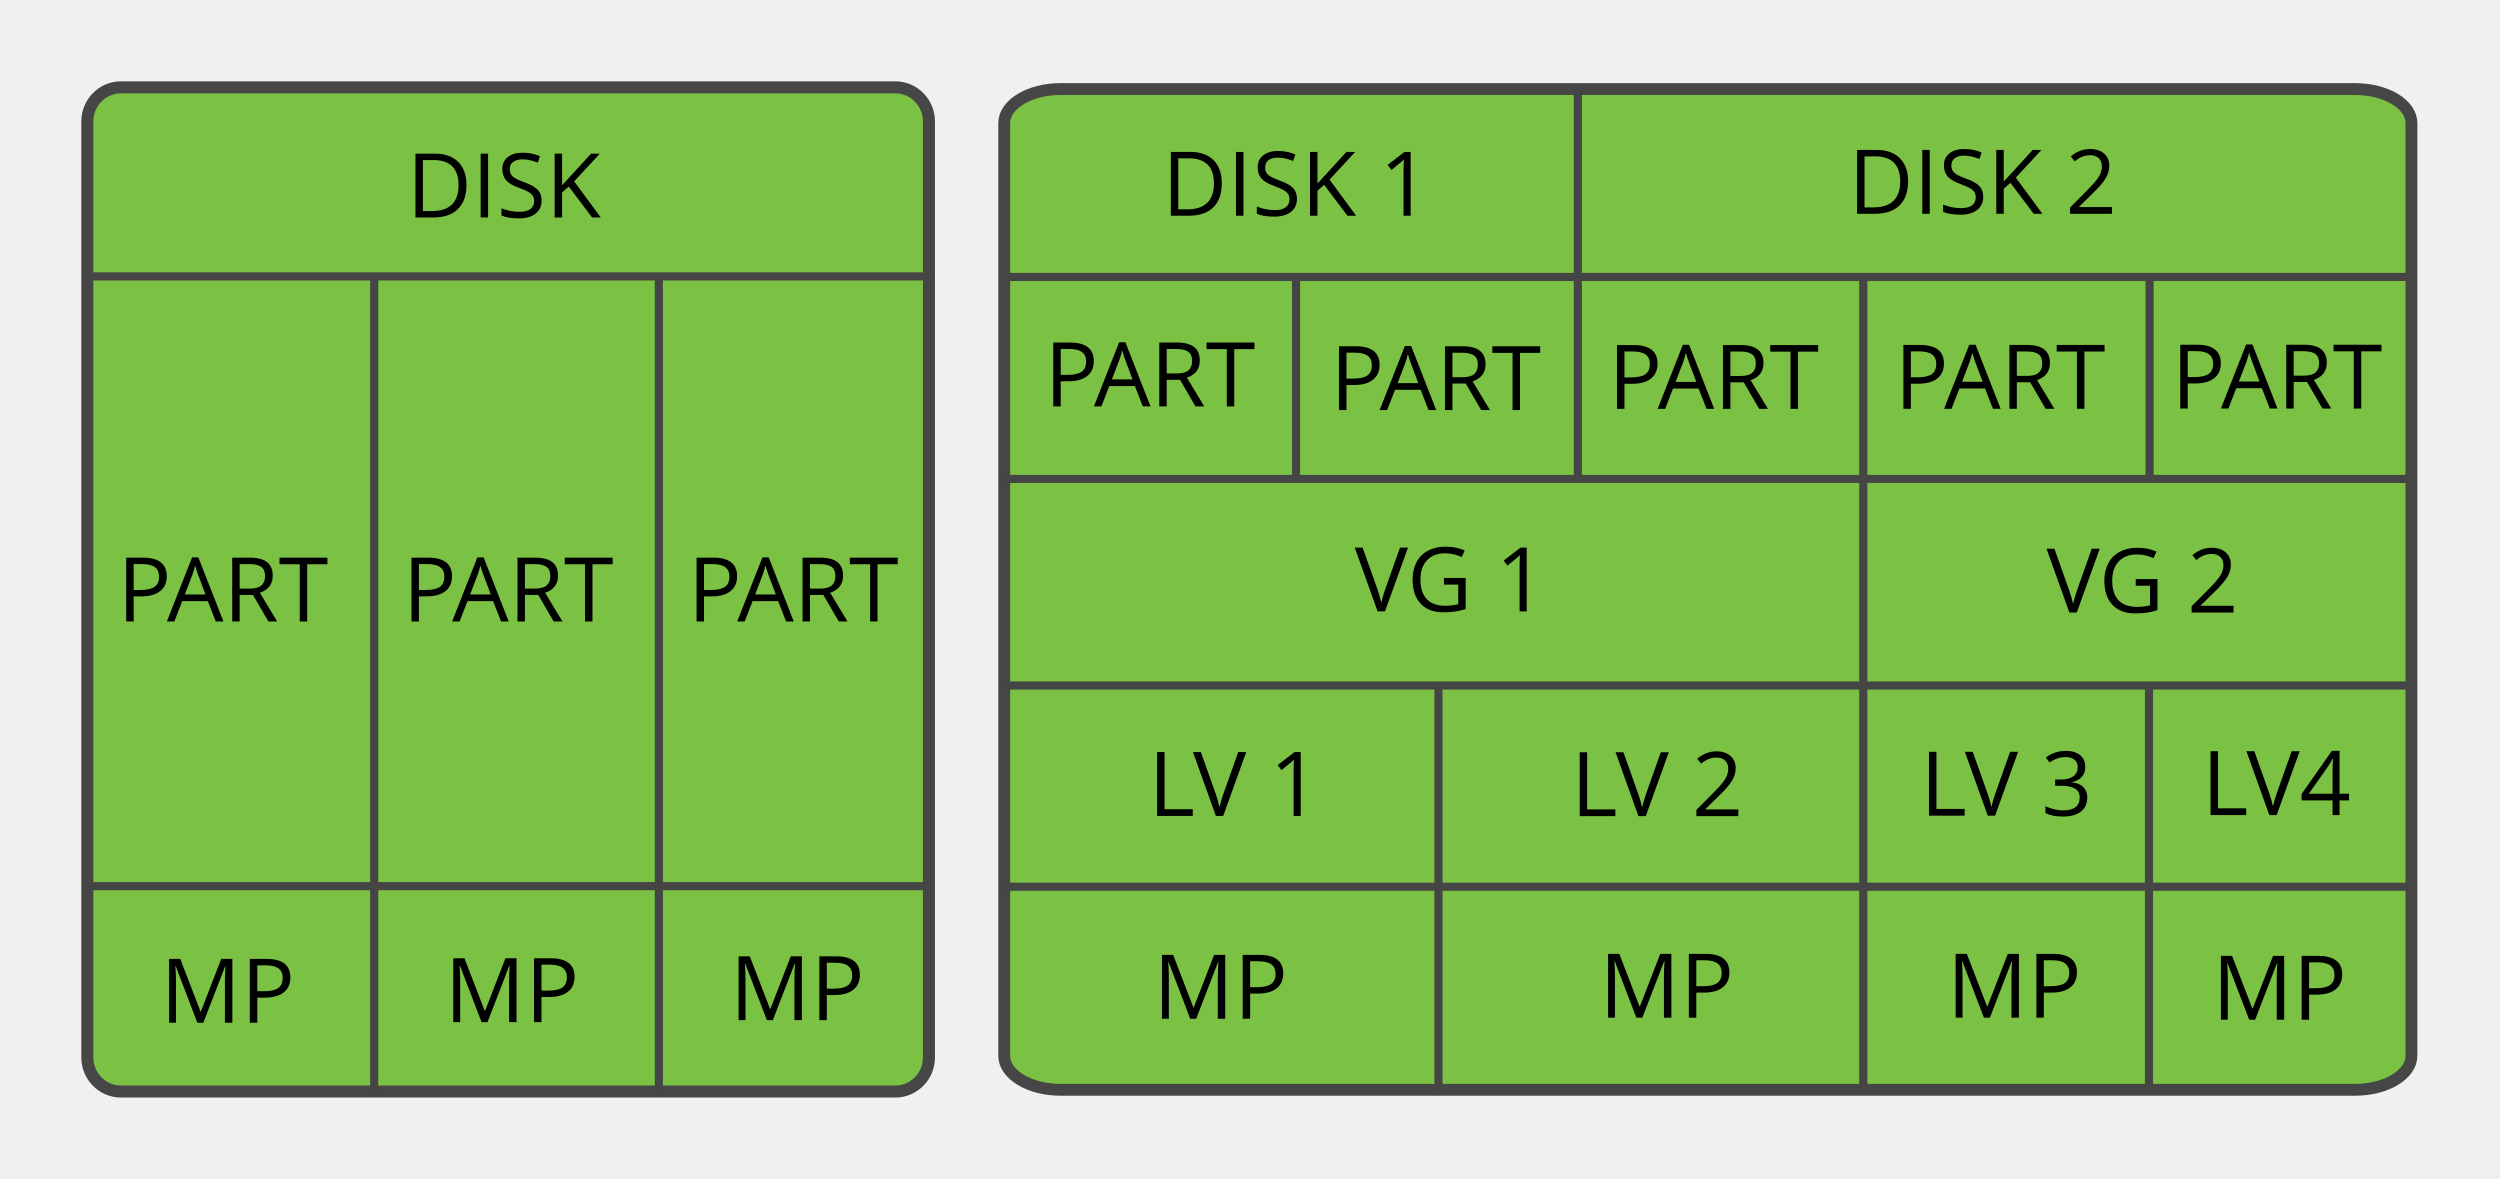
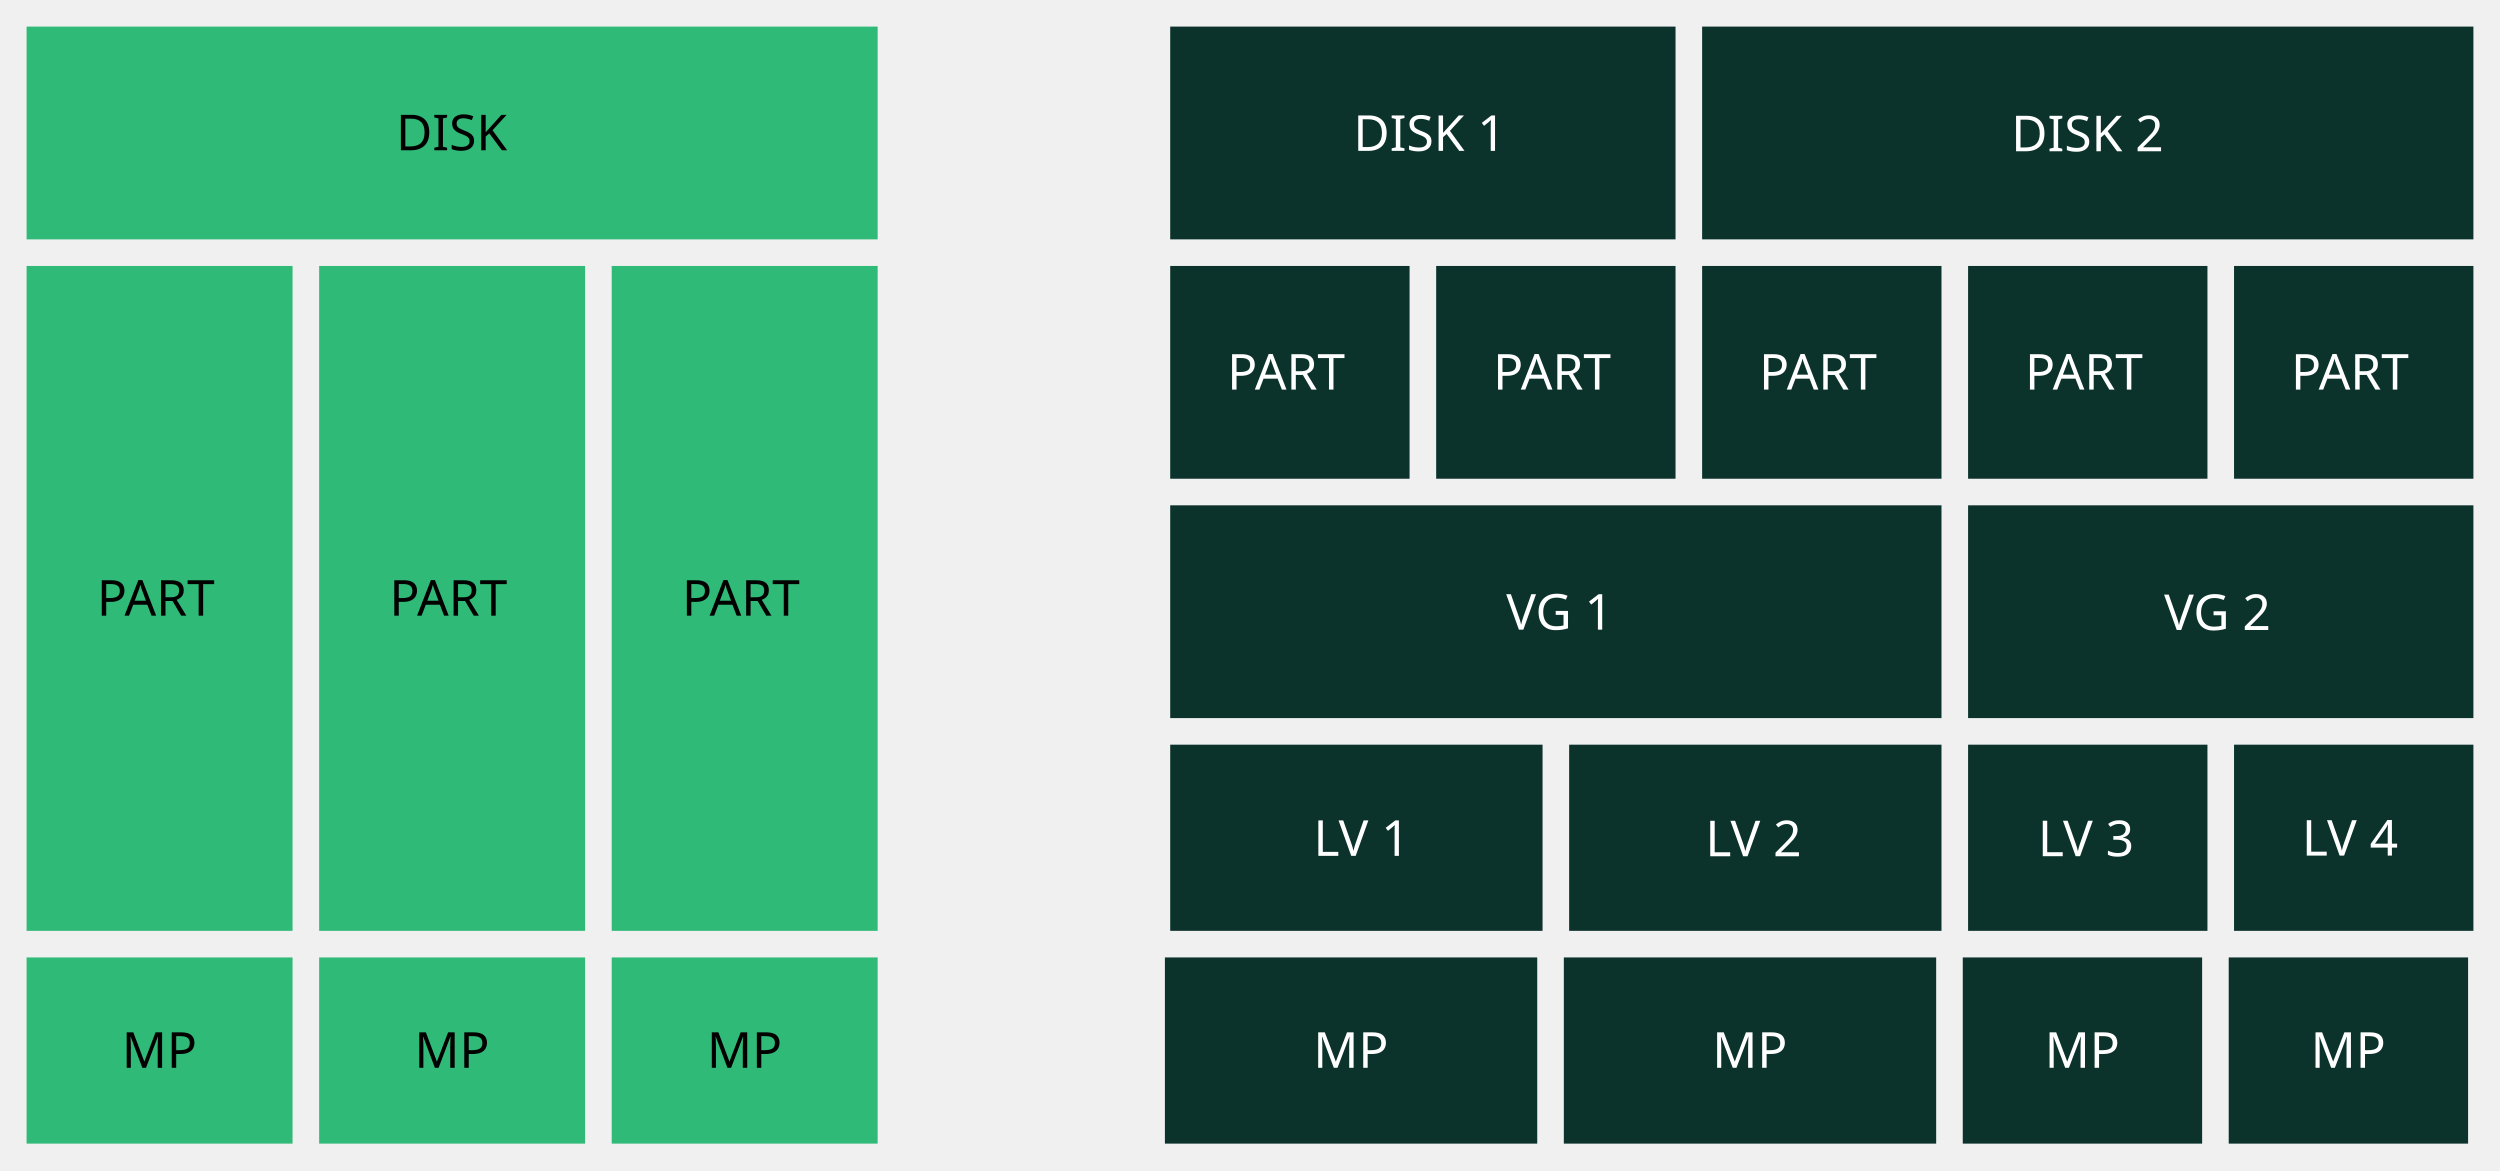
- <svg xmlns="http://www.w3.org/2000/svg" width="615" height="290" id="svg10908" version="1.1">
-   <defs id="defs10910">
-     </defs>
-   <g id="layer1" transform="translate(0,-762.3622)">
-     <rect style="opacity:0.99;fill:#7ac142;fill-opacity:1;fill-rule:nonzero;stroke:#464546;stroke-width:2.961;stroke-linecap:butt;stroke-linejoin:miter;stroke-miterlimit:4;stroke-opacity:1;stroke-dasharray:none" id="rect11698" width="207.039" height="247.039" x="21.481" y="783.843" rx="8.282" ry="8.403" />
-     <text xml:space="preserve" style="font-size:22px;font-style:normal;font-variant:normal;font-weight:normal;font-stretch:normal;line-height:125%;letter-spacing:0px;word-spacing:0px;fill:#000000;fill-opacity:1;stroke:none;font-family:Open Sans;-inkscape-font-specification:Open Sans" x="100.046" y="815.862" id="text11756">
-       <tspan id="tspan11758" x="100.046" y="815.862">DISK</tspan>
+ <svg xmlns="http://www.w3.org/2000/svg" width="940" height="440" id="svg10908" version="1.1">
+   <g id="layer1" transform="translate(-10 -952.36)">
+     <rect id="rect924" width="100" height="70" x="20" y="1312.36" opacity="1" fill="#30ba78" stroke="none" stroke-width="2.38" stroke-linecap="square" paint-order="stroke fill markers" stop-color="#000" />
+     <rect id="rect924-7" width="100" height="70" x="130" y="1312.36" opacity="1" fill="#30ba78" stroke="none" stroke-width="2.38" stroke-linecap="square" paint-order="stroke fill markers" stop-color="#000" />
+     <rect id="rect924-7-5" width="100" height="70" x="240" y="1312.36" opacity="1" fill="#30ba78" stroke="none" stroke-width="2.38" stroke-linecap="square" paint-order="stroke fill markers" stop-color="#000" />
+     <rect id="rect924-7-3" width="100" height="250" x="20" y="1052.36" opacity="1" fill="#30ba78" stroke="none" stroke-width="4.5" stroke-linecap="square" paint-order="stroke fill markers" stop-color="#000" />
+     <rect id="rect924-7-3-5" width="100" height="250" x="130" y="1052.36" opacity="1" fill="#30ba78" stroke="none" stroke-width="4.5" stroke-linecap="square" paint-order="stroke fill markers" stop-color="#000" />
+     <rect id="rect924-7-3-6" width="100" height="250" x="240" y="1052.36" opacity="1" fill="#30ba78" stroke="none" stroke-width="4.5" stroke-linecap="square" paint-order="stroke fill markers" stop-color="#000" />
+     <rect id="rect983" width="320" height="80" x="20" y="962.36" opacity="1" fill="#30ba78" stroke="none" stroke-width="2.38" stroke-linecap="square" paint-order="stroke fill markers" stop-color="#000" />
+     <rect id="rect985" width="90" height="80" x="450" y="1052.36" opacity="1" fill="#0c322c" stroke="none" stroke-width="2.38" stroke-linecap="square" paint-order="stroke fill markers" stop-color="#000" />
+     <rect id="rect985-2" width="90" height="80" x="550" y="1052.36" opacity="1" fill="#0c322c" stroke="none" stroke-width="2.38" stroke-linecap="square" paint-order="stroke fill markers" stop-color="#000" />
+     <rect id="rect985-9" width="90" height="80" x="650" y="1052.36" opacity="1" fill="#0c322c" stroke="none" stroke-width="2.38" stroke-linecap="square" paint-order="stroke fill markers" stop-color="#000" />
+     <rect id="rect985-1" width="90" height="80" x="750" y="1052.36" opacity="1" fill="#0c322c" stroke="none" stroke-width="2.38" stroke-linecap="square" paint-order="stroke fill markers" stop-color="#000" />
+     <rect id="rect985-27" width="90" height="80" x="850" y="1052.36" opacity="1" fill="#0c322c" stroke="none" stroke-width="2.38" stroke-linecap="square" paint-order="stroke fill markers" stop-color="#000" />
+     <rect id="rect985-0" width="290" height="80" x="450" y="1142.36" opacity="1" fill="#0c322c" stroke="none" stroke-width="4.27" stroke-linecap="square" paint-order="stroke fill markers" stop-color="#000" />
+     <rect id="rect985-93" width="190" height="80" x="750" y="1142.36" opacity="1" fill="#0c322c" stroke="none" stroke-width="3.46" stroke-linecap="square" paint-order="stroke fill markers" stop-color="#000" />
+     <rect id="rect985-6" width="140" height="70" x="450" y="1232.36" opacity="1" fill="#0c322c" stroke="none" stroke-width="2.78" stroke-linecap="square" paint-order="stroke fill markers" stop-color="#000" />
+     <rect id="rect985-6-0" width="140" height="70" x="600" y="1232.36" opacity="1" fill="#0c322c" stroke="none" stroke-width="2.78" stroke-linecap="square" paint-order="stroke fill markers" stop-color="#000" />
+     <rect id="rect985-6-6" width="90" height="70" x="750" y="1232.36" opacity="1" fill="#0c322c" stroke="none" stroke-width="2.23" stroke-linecap="square" paint-order="stroke fill markers" stop-color="#000" />
+     <rect id="rect985-6-2" width="90" height="70" x="850" y="1232.36" opacity="1" fill="#0c322c" stroke="none" stroke-width="2.23" stroke-linecap="square" paint-order="stroke fill markers" stop-color="#000" />
+     <rect id="rect985-6-61" width="140" height="70" x="448" y="1312.36" opacity="1" fill="#0c322c" stroke="none" stroke-width="2.78" stroke-linecap="square" paint-order="stroke fill markers" stop-color="#000" />
+     <rect id="rect985-6-0-8" width="140" height="70" x="598" y="1312.36" opacity="1" fill="#0c322c" stroke="none" stroke-width="2.78" stroke-linecap="square" paint-order="stroke fill markers" stop-color="#000" />
+     <rect id="rect985-6-6-7" width="90" height="70" x="748" y="1312.36" opacity="1" fill="#0c322c" stroke="none" stroke-width="2.23" stroke-linecap="square" paint-order="stroke fill markers" stop-color="#000" />
+     <rect id="rect985-6-2-9" width="90" height="70" x="848" y="1312.36" opacity="1" fill="#0c322c" stroke="none" stroke-width="2.23" stroke-linecap="square" paint-order="stroke fill markers" stop-color="#000" />
+     <rect id="rect985-20" width="190" height="80" x="450" y="962.36" opacity="1" fill="#0c322c" stroke="none" stroke-width="3.46" stroke-linecap="square" paint-order="stroke fill markers" stop-color="#000" />
+     <rect id="rect985-23" width="290" height="80" x="650" y="962.36" opacity="1" fill="#0c322c" stroke="none" stroke-width="4.27" stroke-linecap="square" paint-order="stroke fill markers" stop-color="#000" />
+     <text xml:space="preserve" style="line-height:1.25;-inkscape-font-specification:'Poppins, Medium'" x="158.92" y="1008.87" id="text1114" font-weight="500" font-size="18.67" font-family="Poppins" letter-spacing="0">
+       <tspan id="tspan1112" x="158.92" y="1008.87">DISK</tspan>
    </text>
-     <path style="fill:none;stroke:#464546;stroke-width:2;stroke-linecap:butt;stroke-linejoin:miter;stroke-miterlimit:4;stroke-opacity:1;stroke-dasharray:none" d="m 21.483,980.354 207.807,0" id="path11866" />
-     <path style="fill:none;stroke:#464546;stroke-width:2;stroke-linecap:butt;stroke-linejoin:miter;stroke-miterlimit:4;stroke-opacity:1;stroke-dasharray:none" d="m 21.484,830.354 208.195,0" id="path11874" />
-     <text xml:space="preserve" style="font-size:22px;font-style:normal;font-variant:normal;font-weight:normal;font-stretch:normal;line-height:125%;letter-spacing:0px;word-spacing:0px;fill:#000000;fill-opacity:1;stroke:none;font-family:Open Sans;-inkscape-font-specification:Open Sans" x="28.899" y="915.247" id="text11876">
-       <tspan id="tspan11878" x="28.899" y="915.247">PART</tspan>
+     <text xml:space="preserve" style="line-height:1.25;-inkscape-font-specification:'Poppins, Medium'" x="518.89" y="1009.1" id="text1114-7" font-weight="500" font-size="18.67" font-family="Poppins" letter-spacing="0" fill="#fff">
+       <tspan id="tspan1112-5" x="518.89" y="1009.1">DISK 1</tspan>
    </text>
-     <text xml:space="preserve" style="font-size:22px;font-style:normal;font-variant:normal;font-weight:normal;font-stretch:normal;line-height:125%;letter-spacing:0px;word-spacing:0px;fill:#000000;fill-opacity:1;stroke:none;font-family:Open Sans;-inkscape-font-specification:Open Sans" x="99.073" y="915.247" id="text11876-6">
-       <tspan id="tspan11878-2" x="99.073" y="915.247">PART</tspan>
+     <text xml:space="preserve" style="line-height:1.25;-inkscape-font-specification:'Poppins, Medium'" x="766.23" y="1009.24" id="text1114-9" font-weight="500" font-size="18.67" font-family="Poppins" letter-spacing="0" fill="#fff">
+       <tspan id="tspan1112-2" x="766.23" y="1009.24">DISK 2</tspan>
    </text>
-     <text xml:space="preserve" style="font-size:22px;font-style:normal;font-variant:normal;font-weight:normal;font-stretch:normal;line-height:125%;letter-spacing:0px;word-spacing:0px;fill:#000000;fill-opacity:1;stroke:none;font-family:Open Sans;-inkscape-font-specification:Open Sans" x="169.202" y="915.247" id="text11876-1">
-       <tspan id="tspan11878-1" x="169.202" y="915.247">PART</tspan>
+     <text xml:space="preserve" style="line-height:1.25;-inkscape-font-specification:'Poppins, Medium'" x="471.45" y="1098.86" id="text1114-2" font-weight="500" font-size="18.67" font-family="Poppins" letter-spacing="0" fill="#fff">
+       <tspan id="tspan1112-8" x="471.45" y="1098.86">PART</tspan>
    </text>
-     <path style="fill:none;stroke:#464546;stroke-width:2;stroke-linecap:butt;stroke-linejoin:miter;stroke-miterlimit:4;stroke-opacity:1;stroke-dasharray:none" d="m 92.053,830.744 0,200.221" id="path11910" />
-     <path style="fill:none;stroke:#464546;stroke-width:2;stroke-linecap:butt;stroke-linejoin:miter;stroke-miterlimit:4;stroke-opacity:1;stroke-dasharray:none" d="m 162.073,831.043 0,199.914" id="path11912" />
-     <text xml:space="preserve" style="font-size:22px;font-style:normal;font-variant:normal;font-weight:normal;font-stretch:normal;line-height:125%;letter-spacing:0px;word-spacing:0px;fill:#000000;fill-opacity:1;stroke:none;font-family:Open Sans;-inkscape-font-specification:Open Sans" x="39.441" y="1013.951" id="text11914">
-       <tspan id="tspan11916" x="39.441" y="1013.951">MP</tspan>
+     <text xml:space="preserve" style="line-height:1.25;-inkscape-font-specification:'Poppins, Medium'" x="571.45" y="1098.86" id="text1114-97" font-weight="500" font-size="18.67" font-family="Poppins" letter-spacing="0" fill="#fff">
+       <tspan id="tspan1112-3" x="571.45" y="1098.86">PART</tspan>
    </text>
-     <text xml:space="preserve" style="font-size:22px;font-style:normal;font-variant:normal;font-weight:normal;font-stretch:normal;line-height:125%;letter-spacing:0px;word-spacing:0px;fill:#000000;fill-opacity:1;stroke:none;font-family:Open Sans;-inkscape-font-specification:Open Sans" x="109.35" y="1013.799" id="text11918">
-       <tspan id="tspan11920" x="109.35" y="1013.799">MP</tspan>
+     <text xml:space="preserve" style="line-height:1.25;-inkscape-font-specification:'Poppins, Medium'" x="671.45" y="1098.86" id="text1114-6" font-weight="500" font-size="18.67" font-family="Poppins" letter-spacing="0" fill="#fff">
+       <tspan id="tspan1112-1" x="671.45" y="1098.86">PART</tspan>
    </text>
-     <text xml:space="preserve" style="font-size:22px;font-style:normal;font-variant:normal;font-weight:normal;font-stretch:normal;line-height:125%;letter-spacing:0px;word-spacing:0px;fill:#000000;fill-opacity:1;stroke:none;font-family:Open Sans;-inkscape-font-specification:Open Sans" x="179.542" y="1013.316" id="text11922">
-       <tspan id="tspan11924" x="179.542" y="1013.316">MP</tspan>
+     <text xml:space="preserve" style="line-height:1.25;-inkscape-font-specification:'Poppins, Medium'" x="771.45" y="1098.86" id="text1114-29" font-weight="500" font-size="18.67" font-family="Poppins" letter-spacing="0" fill="#fff">
+       <tspan id="tspan1112-31" x="771.45" y="1098.86">PART</tspan>
    </text>
-     <rect style="opacity:0.99;fill:#7ac142;fill-opacity:1;fill-rule:nonzero;stroke:#464546;stroke-width:2.916;stroke-linecap:butt;stroke-linejoin:miter;stroke-miterlimit:4;stroke-opacity:1;stroke-dasharray:none" id="rect11698-7" width="346.178" height="246.178" x="247.036" y="784.273" rx="13.847" ry="8.373" />
-     <path style="fill:none;stroke:#464546;stroke-width:2.002;stroke-linecap:butt;stroke-linejoin:miter;stroke-miterlimit:4;stroke-opacity:1;stroke-dasharray:none" d="m 247.806,830.494 344.288,0" id="path11874-8" />
-     <path style="fill:none;stroke:#464546;stroke-width:2;stroke-linecap:butt;stroke-linejoin:miter;stroke-miterlimit:4;stroke-opacity:1;stroke-dasharray:none" d="m 246.809,980.496 345.395,0" id="path11866-7" />
-     <path style="fill:none;stroke:#464546;stroke-width:2.002;stroke-linecap:butt;stroke-linejoin:miter;stroke-miterlimit:4;stroke-opacity:1;stroke-dasharray:none" d="m 246.871,930.995 345.307,0" id="path11866-7-6" />
-     <path style="fill:none;stroke:#464546;stroke-width:2;stroke-linecap:butt;stroke-linejoin:miter;stroke-miterlimit:4;stroke-opacity:1;stroke-dasharray:none" d="m 246.87,880.178 345.043,0" id="path11866-7-6-6" />
-     <path style="fill:none;stroke:#464546;stroke-width:2;stroke-linecap:butt;stroke-linejoin:miter;stroke-miterlimit:4;stroke-opacity:1;stroke-dasharray:none" d="m 318.825,830.474 0,50.289" id="path11912-1" />
-     <path style="fill:none;stroke:#464546;stroke-width:2;stroke-linecap:butt;stroke-linejoin:miter;stroke-miterlimit:4;stroke-opacity:1;stroke-dasharray:none" d="m 388.152,783.666 0,97.346" id="path11912-1-1" />
-     <path style="fill:none;stroke:#464546;stroke-width:2.009;stroke-linecap:butt;stroke-linejoin:miter;stroke-miterlimit:4;stroke-opacity:1;stroke-dasharray:none" d="m 458.372,831.379 0,198.709" id="path11912-1-1-3" />
-     <path style="fill:none;stroke:#464546;stroke-width:2;stroke-linecap:butt;stroke-linejoin:miter;stroke-miterlimit:4;stroke-opacity:1;stroke-dasharray:none" d="m 528.648,931.146 0,98.319" id="path11912-1-1-3-6" />
-     <text xml:space="preserve" style="font-size:22px;font-style:normal;font-variant:normal;font-weight:normal;font-stretch:normal;line-height:125%;letter-spacing:0px;word-spacing:0px;fill:#000000;fill-opacity:1;stroke:none;font-family:Open Sans;-inkscape-font-specification:Open Sans" x="285.869" y="815.437" id="text12300">
-       <tspan id="tspan12302" x="285.869" y="815.437">DISK 1</tspan>
+     <text xml:space="preserve" style="line-height:1.25;-inkscape-font-specification:'Poppins, Medium'" x="871.45" y="1098.86" id="text1114-94" font-weight="500" font-size="18.67" font-family="Poppins" letter-spacing="0" fill="#fff">
+       <tspan id="tspan1112-7" x="871.45" y="1098.86">PART</tspan>
    </text>
-     <text xml:space="preserve" style="font-size:22px;font-style:normal;font-variant:normal;font-weight:normal;font-stretch:normal;line-height:125%;letter-spacing:0px;word-spacing:0px;fill:#000000;fill-opacity:1;stroke:none;font-family:Open Sans;-inkscape-font-specification:Open Sans" x="454.688" y="814.953" id="text12304">
-       <tspan id="tspan12306" x="454.688" y="814.953">DISK 2</tspan>
+     <text xml:space="preserve" style="line-height:1.25;-inkscape-font-specification:'Poppins, Medium'" x="823.69" y="1189.25" id="text1114-8" font-weight="500" font-size="18.67" font-family="Poppins" letter-spacing="0" fill="#fff">
+       <tspan id="tspan1112-4" x="823.69" y="1189.25">VG 2</tspan>
    </text>
-     <path style="fill:none;stroke:#464546;stroke-width:2;stroke-linecap:butt;stroke-linejoin:miter;stroke-miterlimit:4;stroke-opacity:1;stroke-dasharray:none" d="m 528.805,831.279 0,49.06" id="path11912-1-1-3-6-5" />
-     <path style="fill:none;stroke:#464546;stroke-width:2;stroke-linecap:butt;stroke-linejoin:miter;stroke-miterlimit:4;stroke-opacity:1;stroke-dasharray:none" d="m 353.867,931.402 0,99.4" id="path11912-1-1-3-2" />
-     <text xml:space="preserve" style="font-size:22px;font-style:normal;font-variant:normal;font-weight:normal;font-stretch:normal;line-height:125%;letter-spacing:0px;word-spacing:0px;fill:#000000;fill-opacity:1;stroke:none;font-family:Open Sans;-inkscape-font-specification:Open Sans" x="283.686" y="1012.965" id="text11914-9">
-       <tspan id="tspan11916-6" x="283.686" y="1012.965">MP</tspan>
+     <text xml:space="preserve" style="line-height:1.25;-inkscape-font-specification:'Poppins, Medium'" x="576.34" y="1189.11" id="text1114-5" font-weight="500" font-size="18.67" font-family="Poppins" letter-spacing="0" fill="#fff">
+       <tspan id="tspan1112-0" x="576.34" y="1189.11">VG 1</tspan>
    </text>
-     <text xml:space="preserve" style="font-size:22px;font-style:normal;font-variant:normal;font-weight:normal;font-stretch:normal;line-height:125%;letter-spacing:0px;word-spacing:0px;fill:#000000;fill-opacity:1;stroke:none;font-family:Open Sans;-inkscape-font-specification:Open Sans" x="393.436" y="1012.715" id="text11914-5">
-       <tspan id="tspan11916-0" x="393.436" y="1012.715">MP</tspan>
+     <text xml:space="preserve" style="line-height:1.25;-inkscape-font-specification:'Poppins, Medium'" x="503.89" y="1274.17" id="text1114-3" font-weight="500" font-size="18.67" font-family="Poppins" letter-spacing="0" fill="#fff">
+       <tspan id="tspan1112-6" x="503.89" y="1274.17">LV 1</tspan>
    </text>
-     <text xml:space="preserve" style="font-size:22px;font-style:normal;font-variant:normal;font-weight:normal;font-stretch:normal;line-height:125%;letter-spacing:0px;word-spacing:0px;fill:#000000;fill-opacity:1;stroke:none;font-family:Open Sans;-inkscape-font-specification:Open Sans" x="478.936" y="1012.715" id="text11914-0">
-       <tspan id="tspan11916-8" x="478.936" y="1012.715">MP</tspan>
+     <text xml:space="preserve" style="line-height:1.25;-inkscape-font-specification:'Poppins, Medium'" x="651.24" y="1274.31" id="text1114-1" font-weight="500" font-size="18.67" font-family="Poppins" letter-spacing="0" fill="#fff">
+       <tspan id="tspan1112-06" x="651.24" y="1274.31">LV 2</tspan>
    </text>
-     <text xml:space="preserve" style="font-size:22px;font-style:normal;font-variant:normal;font-weight:normal;font-stretch:normal;line-height:125%;letter-spacing:0px;word-spacing:0px;fill:#000000;fill-opacity:1;stroke:none;font-family:Open Sans;-inkscape-font-specification:Open Sans" x="544.186" y="1013.215" id="text11914-97">
-       <tspan id="tspan11916-02" x="544.186" y="1013.215">MP</tspan>
+     <text xml:space="preserve" style="line-height:1.25;-inkscape-font-specification:'Poppins, Medium'" x="776.27" y="1274.29" id="text1114-32" font-weight="500" font-size="18.67" font-family="Poppins" letter-spacing="0" fill="#fff">
+       <tspan id="tspan1112-061" x="776.27" y="1274.29">LV 3</tspan>
    </text>
-     <text xml:space="preserve" style="font-size:22px;font-style:normal;font-variant:normal;font-weight:normal;font-stretch:normal;line-height:125%;letter-spacing:0px;word-spacing:0px;fill:#000000;fill-opacity:1;stroke:none;font-family:Open Sans;-inkscape-font-specification:Open Sans" x="256.952" y="862.328" id="text11876-17">
-       <tspan id="tspan11878-19" x="256.952" y="862.328">PART</tspan>
+     <text xml:space="preserve" style="line-height:1.25;-inkscape-font-specification:'Poppins, Medium'" x="875.53" y="1274.08" id="text1114-55" font-weight="500" font-size="18.67" font-family="Poppins" letter-spacing="0" fill="#fff">
+       <tspan id="tspan1112-47" x="875.53" y="1274.08">LV 4</tspan>
    </text>
-     <text xml:space="preserve" style="font-size:22px;font-style:normal;font-variant:normal;font-weight:normal;font-stretch:normal;line-height:125%;letter-spacing:0px;word-spacing:0px;fill:#000000;fill-opacity:1;stroke:none;font-family:Open Sans;-inkscape-font-specification:Open Sans" x="327.245" y="863.247" id="text11876-63">
-       <tspan id="tspan11878-17" x="327.245" y="863.247">PART</tspan>
+     <text xml:space="preserve" style="line-height:1.25;-inkscape-font-specification:'Poppins, Medium'" x="878.83" y="1353.85" id="text1114-65" font-weight="500" font-size="18.67" font-family="Poppins" letter-spacing="0" fill="#fff">
+       <tspan id="tspan1112-69" x="878.83" y="1353.85">MP</tspan>
    </text>
-     <text xml:space="preserve" style="font-size:22px;font-style:normal;font-variant:normal;font-weight:normal;font-stretch:normal;line-height:125%;letter-spacing:0px;word-spacing:0px;fill:#000000;fill-opacity:1;stroke:none;font-family:Open Sans;-inkscape-font-specification:Open Sans" x="395.629" y="862.949" id="text11876-4">
-       <tspan id="tspan11878-8" x="395.629" y="862.949">PART</tspan>
+     <text xml:space="preserve" style="line-height:1.25;-inkscape-font-specification:'Poppins, Medium'" x="778.83" y="1353.85" id="text1114-37" font-weight="500" font-size="18.67" font-family="Poppins" letter-spacing="0" fill="#fff">
+       <tspan id="tspan1112-45" x="778.83" y="1353.85">MP</tspan>
    </text>
-     <text xml:space="preserve" style="font-size:22px;font-style:normal;font-variant:normal;font-weight:normal;font-stretch:normal;line-height:125%;letter-spacing:0px;word-spacing:0px;fill:#000000;fill-opacity:1;stroke:none;font-family:Open Sans;-inkscape-font-specification:Open Sans" x="466.084" y="862.924" id="text11876-636">
-       <tspan id="tspan11878-4" x="466.084" y="862.924">PART</tspan>
+     <text xml:space="preserve" style="line-height:1.25;-inkscape-font-specification:'Poppins, Medium'" x="653.83" y="1353.85" id="text1114-25" font-weight="500" font-size="18.67" font-family="Poppins" letter-spacing="0" fill="#fff">
+       <tspan id="tspan1112-474" x="653.83" y="1353.85">MP</tspan>
    </text>
-     <text xml:space="preserve" style="font-size:22px;font-style:normal;font-variant:normal;font-weight:normal;font-stretch:normal;line-height:125%;letter-spacing:0px;word-spacing:0px;fill:#000000;fill-opacity:1;stroke:none;font-family:Open Sans;-inkscape-font-specification:Open Sans" x="534.195" y="862.863" id="text11876-49">
-       <tspan id="tspan11878-7" x="534.195" y="862.863">PART</tspan>
+     <text xml:space="preserve" style="line-height:1.25;-inkscape-font-specification:'Poppins, Medium'" x="503.83" y="1353.85" id="text1114-4" font-weight="500" font-size="18.67" font-family="Poppins" letter-spacing="0" fill="#fff">
+       <tspan id="tspan1112-30" x="503.83" y="1353.85">MP</tspan>
    </text>
-     <text xml:space="preserve" style="font-size:22px;font-style:normal;font-variant:normal;font-weight:normal;font-stretch:normal;line-height:125%;letter-spacing:0px;word-spacing:0px;fill:#000000;fill-opacity:1;stroke:none;font-family:Open Sans;-inkscape-font-specification:Open Sans" x="333.268" y="912.771" id="text12471">
-       <tspan id="tspan12473" x="333.268" y="912.771">VG 1</tspan>
+     <text xml:space="preserve" style="line-height:1.25;-inkscape-font-specification:'Poppins, Medium'" x="275.83" y="1353.85" id="text1114-78" font-weight="500" font-size="18.67" font-family="Poppins" letter-spacing="0">
+       <tspan id="tspan1112-68" x="275.83" y="1353.85">MP</tspan>
    </text>
-     <text xml:space="preserve" style="font-size:22px;font-style:normal;font-variant:normal;font-weight:normal;font-stretch:normal;line-height:125%;letter-spacing:0px;word-spacing:0px;fill:#000000;fill-opacity:1;stroke:none;font-family:Open Sans;-inkscape-font-specification:Open Sans" x="503.445" y="913.044" id="text12475">
-       <tspan id="tspan12477" x="503.445" y="913.044">VG 2</tspan>
+     <text xml:space="preserve" style="line-height:1.25;-inkscape-font-specification:'Poppins, Medium'" x="165.83" y="1353.85" id="text1114-84" font-weight="500" font-size="18.67" font-family="Poppins" letter-spacing="0">
+       <tspan id="tspan1112-314" x="165.83" y="1353.85">MP</tspan>
    </text>
-     <text xml:space="preserve" style="font-size:22px;font-style:normal;font-variant:normal;font-weight:normal;font-stretch:normal;line-height:125%;letter-spacing:0px;word-spacing:0px;fill:#000000;fill-opacity:1;stroke:none;font-family:Open Sans;-inkscape-font-specification:Open Sans" x="282.495" y="963.074" id="text12479">
-       <tspan id="tspan12481" x="282.495" y="963.074">LV 1</tspan>
+     <text xml:space="preserve" style="line-height:1.25;-inkscape-font-specification:'Poppins, Medium'" x="55.83" y="1353.85" id="text1114-92" font-weight="500" font-size="18.67" font-family="Poppins" letter-spacing="0">
+       <tspan id="tspan1112-068" x="55.83" y="1353.85">MP</tspan>
    </text>
-     <text xml:space="preserve" style="font-size:22px;font-style:normal;font-variant:normal;font-weight:normal;font-stretch:normal;line-height:125%;letter-spacing:0px;word-spacing:0px;fill:#000000;fill-opacity:1;stroke:none;font-family:Open Sans;-inkscape-font-specification:Open Sans" x="386.45" y="963.125" id="text12483">
-       <tspan id="tspan12485" x="386.45" y="963.125">LV 2</tspan>
+     <text xml:space="preserve" style="line-height:1.25;-inkscape-font-specification:'Poppins, Medium'" x="46.45" y="1183.86" id="text1114-926" font-weight="500" font-size="18.67" font-family="Poppins" letter-spacing="0">
+       <tspan id="tspan1112-64" x="46.45" y="1183.86">PART</tspan>
    </text>
-     <text xml:space="preserve" style="font-size:22px;font-style:normal;font-variant:normal;font-weight:normal;font-stretch:normal;line-height:125%;letter-spacing:0px;word-spacing:0px;fill:#000000;fill-opacity:1;stroke:none;font-family:Open Sans;-inkscape-font-specification:Open Sans" x="472.379" y="963.009" id="text12487">
-       <tspan id="tspan12489" x="472.379" y="963.009">LV 3</tspan>
+     <text xml:space="preserve" style="line-height:1.25;-inkscape-font-specification:'Poppins, Medium'" x="156.45" y="1183.86" id="text1114-95" font-weight="500" font-size="18.67" font-family="Poppins" letter-spacing="0">
+       <tspan id="tspan1112-04" x="156.45" y="1183.86">PART</tspan>
    </text>
-     <text xml:space="preserve" style="font-size:22px;font-style:normal;font-variant:normal;font-weight:normal;font-stretch:normal;line-height:125%;letter-spacing:0px;word-spacing:0px;fill:#000000;fill-opacity:1;stroke:none;font-family:Open Sans;-inkscape-font-specification:Open Sans" x="541.646" y="962.862" id="text12491">
-       <tspan id="tspan12493" x="541.646" y="962.862">LV4</tspan>
+     <text xml:space="preserve" style="line-height:1.25;-inkscape-font-specification:'Poppins, Medium'" x="266.45" y="1183.86" id="text1114-87" font-weight="500" font-size="18.67" font-family="Poppins" letter-spacing="0">
+       <tspan id="tspan1112-17" x="266.45" y="1183.86">PART</tspan>
    </text>
  </g>
</svg>
